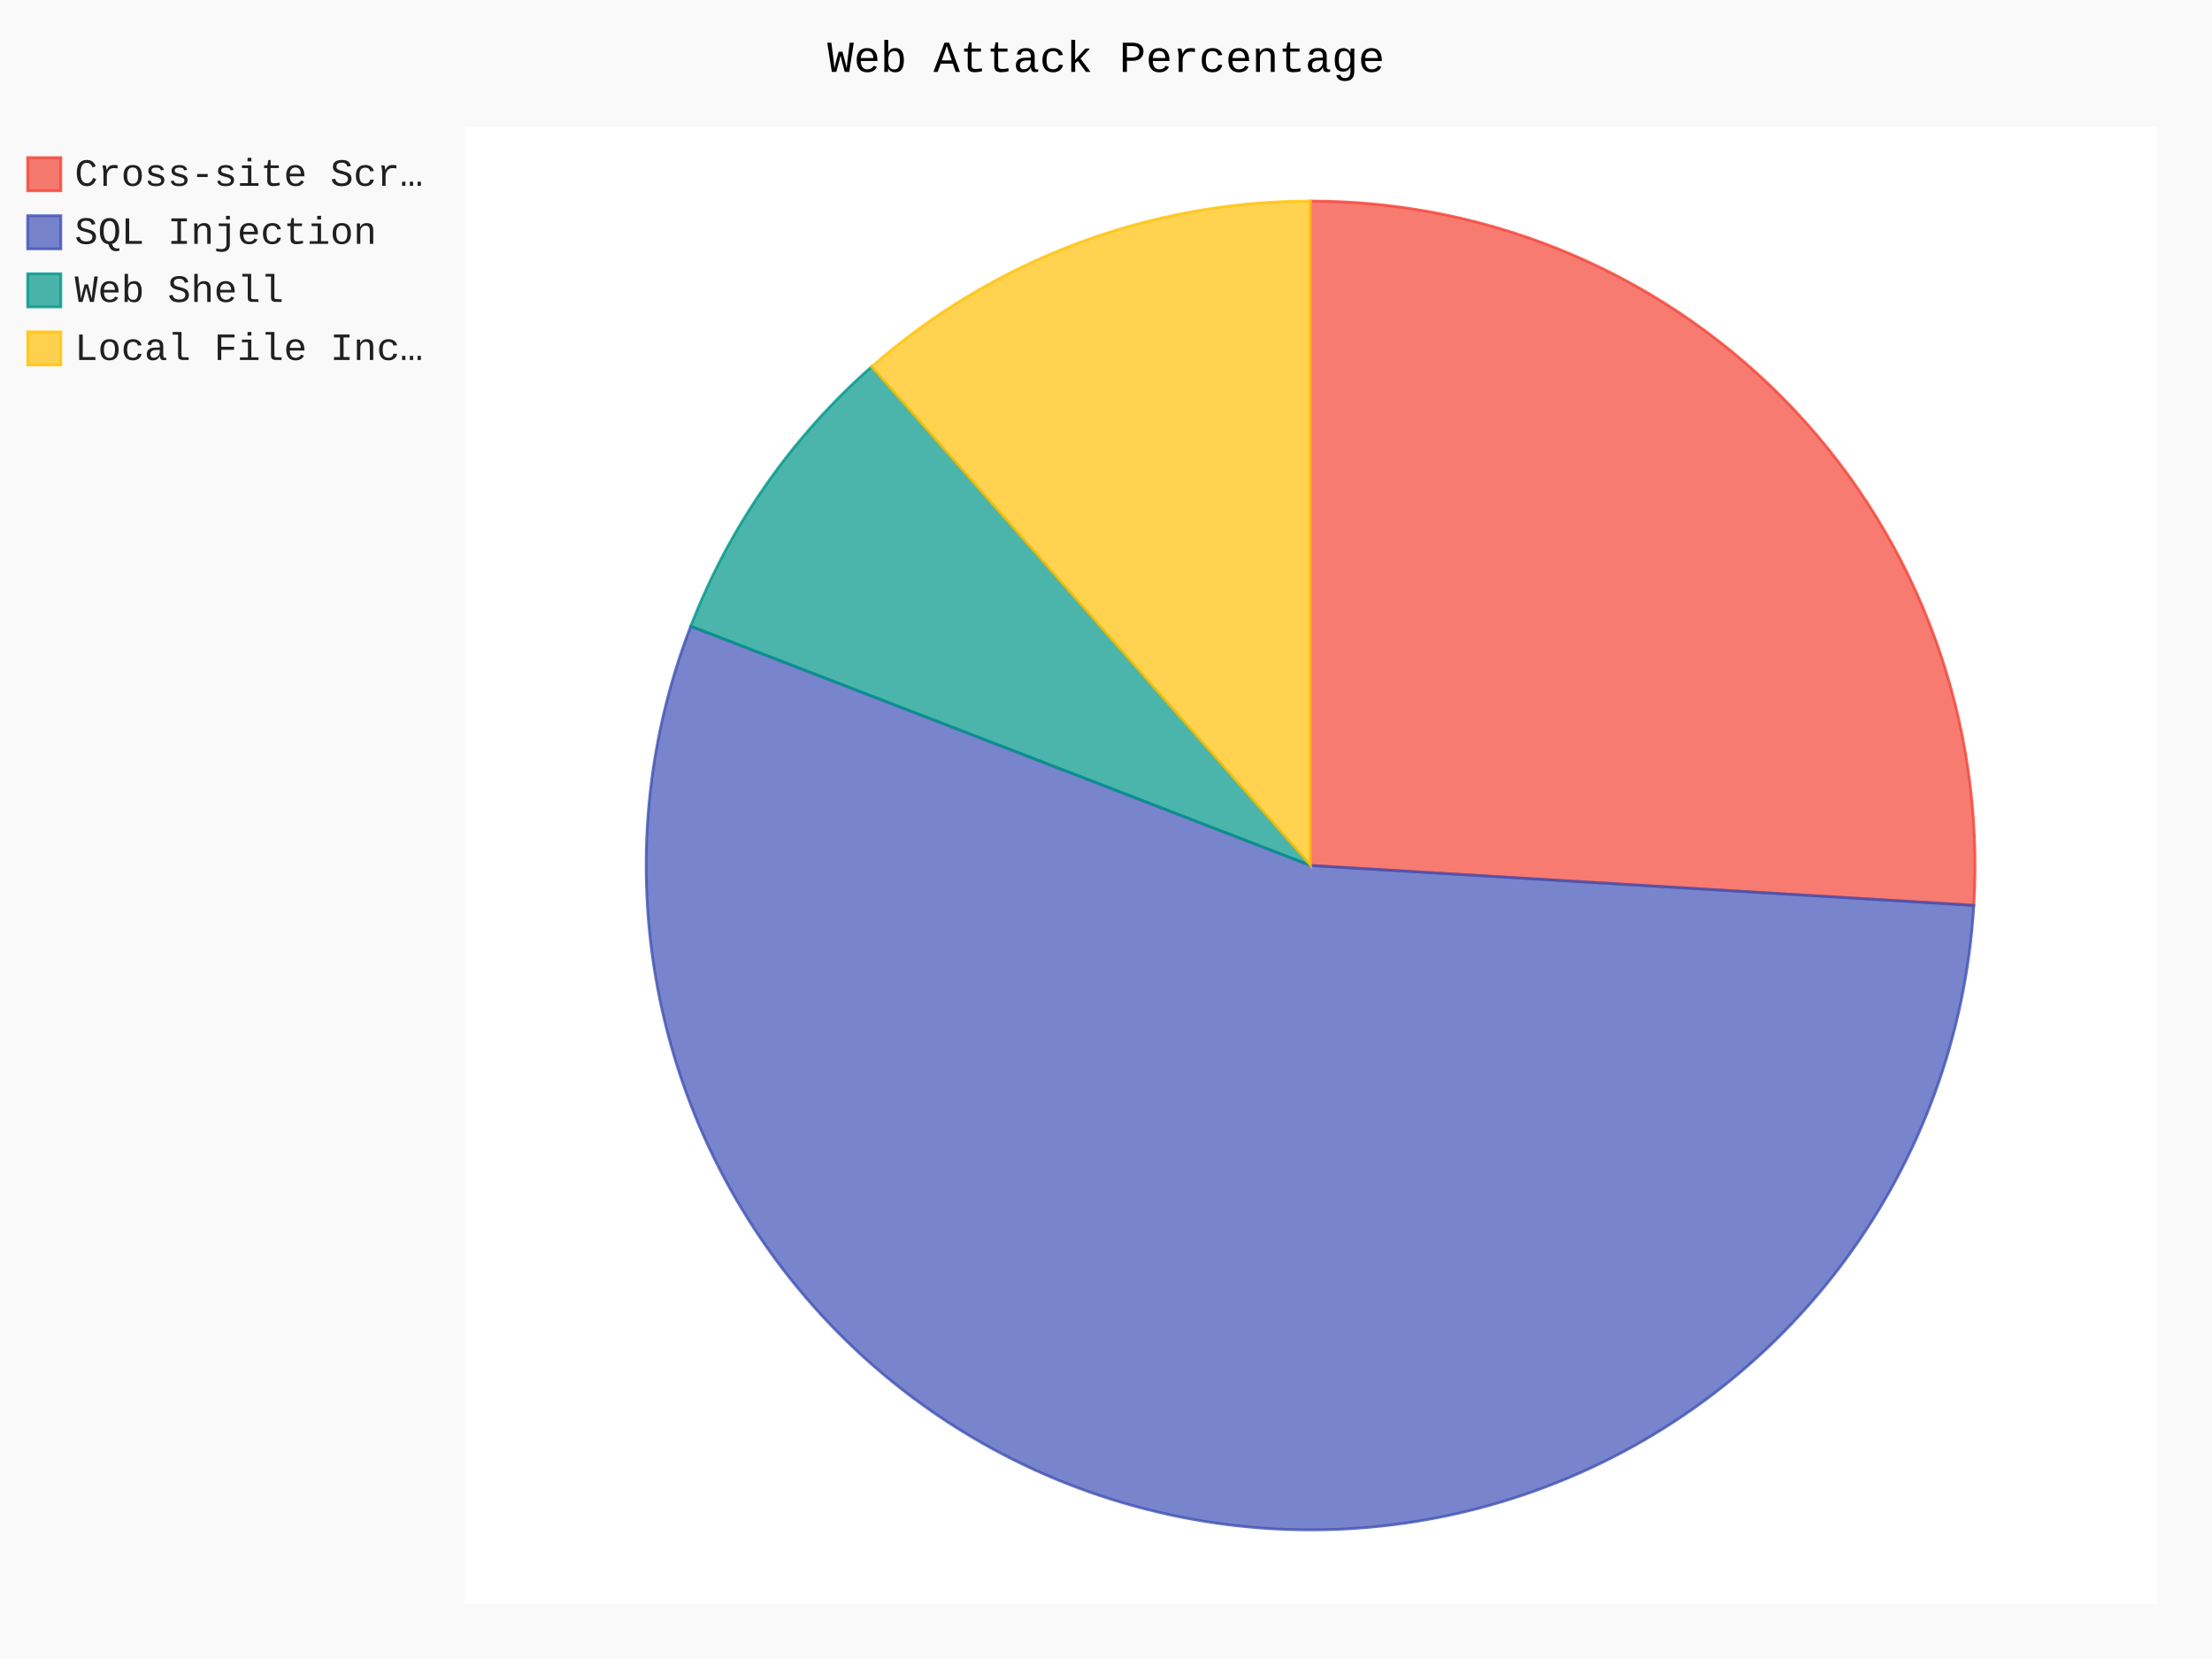
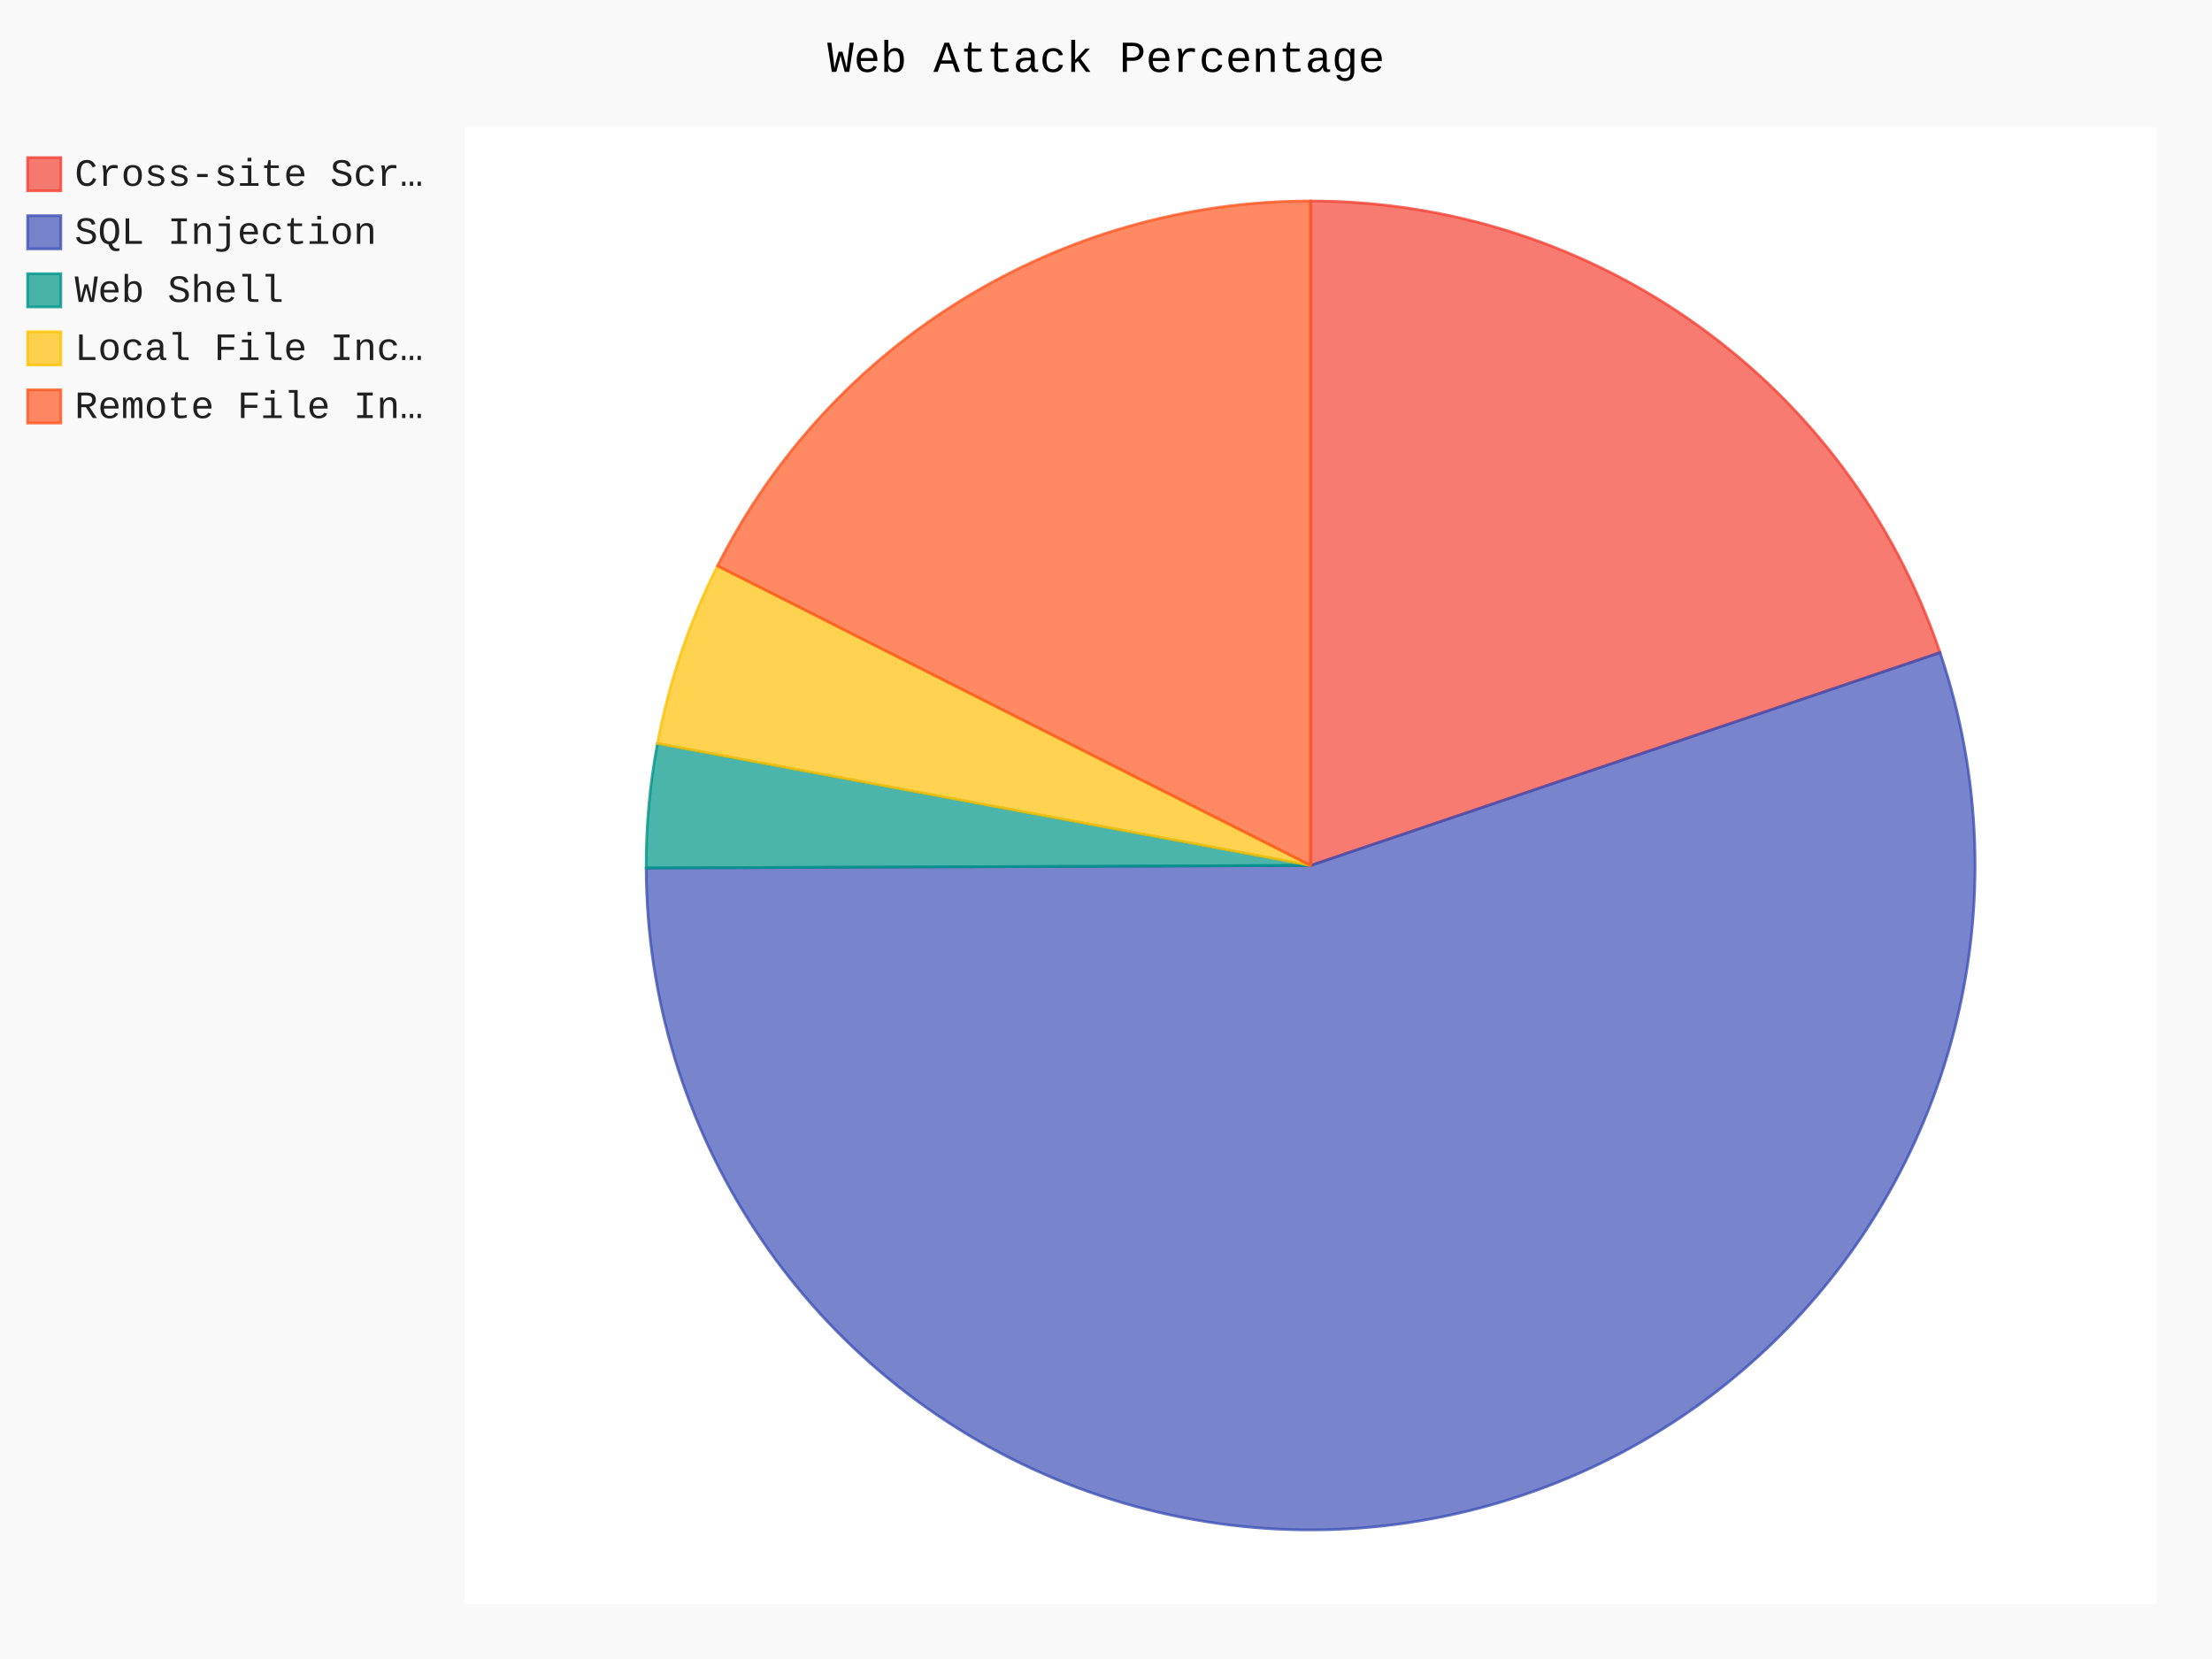
- <svg xmlns="http://www.w3.org/2000/svg" id="chart-90efec99-8f7d-4bf9-9d1a-8ada434776a4" class="pygal-chart" viewBox="0 0 800 600">
+ <svg xmlns="http://www.w3.org/2000/svg" id="chart-c1c67823-a614-4595-a497-4a5cba4350ba" class="pygal-chart" viewBox="0 0 800 600">
  <defs>
-     <style type="text/css">#chart-90efec99-8f7d-4bf9-9d1a-8ada434776a4{-webkit-user-select:none;-webkit-font-smoothing:antialiased;font-family:Consolas,"Liberation Mono",Menlo,Courier,monospace}#chart-90efec99-8f7d-4bf9-9d1a-8ada434776a4 .title{font-family:Consolas,"Liberation Mono",Menlo,Courier,monospace;font-size:16px}#chart-90efec99-8f7d-4bf9-9d1a-8ada434776a4 .legends .legend text{font-family:Consolas,"Liberation Mono",Menlo,Courier,monospace;font-size:14px}#chart-90efec99-8f7d-4bf9-9d1a-8ada434776a4 .axis text{font-family:Consolas,"Liberation Mono",Menlo,Courier,monospace;font-size:10px}#chart-90efec99-8f7d-4bf9-9d1a-8ada434776a4 .axis text.major{font-family:Consolas,"Liberation Mono",Menlo,Courier,monospace;font-size:10px}#chart-90efec99-8f7d-4bf9-9d1a-8ada434776a4 .text-overlay text.value{font-family:Consolas,"Liberation Mono",Menlo,Courier,monospace;font-size:16px}#chart-90efec99-8f7d-4bf9-9d1a-8ada434776a4 .text-overlay text.label{font-family:Consolas,"Liberation Mono",Menlo,Courier,monospace;font-size:10px}#chart-90efec99-8f7d-4bf9-9d1a-8ada434776a4 .tooltip{font-family:Consolas,"Liberation Mono",Menlo,Courier,monospace;font-size:14px}#chart-90efec99-8f7d-4bf9-9d1a-8ada434776a4 text.no_data{font-family:Consolas,"Liberation Mono",Menlo,Courier,monospace;font-size:64px}
- #chart-90efec99-8f7d-4bf9-9d1a-8ada434776a4{background-color:rgba(249,249,249,1)}#chart-90efec99-8f7d-4bf9-9d1a-8ada434776a4 path,#chart-90efec99-8f7d-4bf9-9d1a-8ada434776a4 line,#chart-90efec99-8f7d-4bf9-9d1a-8ada434776a4 rect,#chart-90efec99-8f7d-4bf9-9d1a-8ada434776a4 circle{-webkit-transition:150ms;-moz-transition:150ms;transition:150ms}#chart-90efec99-8f7d-4bf9-9d1a-8ada434776a4 .graph &gt; .background{fill:rgba(249,249,249,1)}#chart-90efec99-8f7d-4bf9-9d1a-8ada434776a4 .plot &gt; .background{fill:rgba(255,255,255,1)}#chart-90efec99-8f7d-4bf9-9d1a-8ada434776a4 .graph{fill:rgba(0,0,0,.87)}#chart-90efec99-8f7d-4bf9-9d1a-8ada434776a4 text.no_data{fill:rgba(0,0,0,1)}#chart-90efec99-8f7d-4bf9-9d1a-8ada434776a4 .title{fill:rgba(0,0,0,1)}#chart-90efec99-8f7d-4bf9-9d1a-8ada434776a4 .legends .legend text{fill:rgba(0,0,0,.87)}#chart-90efec99-8f7d-4bf9-9d1a-8ada434776a4 .legends .legend:hover text{fill:rgba(0,0,0,1)}#chart-90efec99-8f7d-4bf9-9d1a-8ada434776a4 .axis .line{stroke:rgba(0,0,0,1)}#chart-90efec99-8f7d-4bf9-9d1a-8ada434776a4 .axis .guide.line{stroke:rgba(0,0,0,.54)}#chart-90efec99-8f7d-4bf9-9d1a-8ada434776a4 .axis .major.line{stroke:rgba(0,0,0,.87)}#chart-90efec99-8f7d-4bf9-9d1a-8ada434776a4 .axis text.major{fill:rgba(0,0,0,1)}#chart-90efec99-8f7d-4bf9-9d1a-8ada434776a4 .axis.y .guides:hover .guide.line,#chart-90efec99-8f7d-4bf9-9d1a-8ada434776a4 .line-graph .axis.x .guides:hover .guide.line,#chart-90efec99-8f7d-4bf9-9d1a-8ada434776a4 .stackedline-graph .axis.x .guides:hover .guide.line,#chart-90efec99-8f7d-4bf9-9d1a-8ada434776a4 .xy-graph .axis.x .guides:hover .guide.line{stroke:rgba(0,0,0,1)}#chart-90efec99-8f7d-4bf9-9d1a-8ada434776a4 .axis .guides:hover text{fill:rgba(0,0,0,1)}#chart-90efec99-8f7d-4bf9-9d1a-8ada434776a4 .reactive{fill-opacity:.7;stroke-opacity:.8}#chart-90efec99-8f7d-4bf9-9d1a-8ada434776a4 .ci{stroke:rgba(0,0,0,.87)}#chart-90efec99-8f7d-4bf9-9d1a-8ada434776a4 .reactive.active,#chart-90efec99-8f7d-4bf9-9d1a-8ada434776a4 .active .reactive{fill-opacity:.8;stroke-opacity:.9;stroke-width:4}#chart-90efec99-8f7d-4bf9-9d1a-8ada434776a4 .ci .reactive.active{stroke-width:1.5}#chart-90efec99-8f7d-4bf9-9d1a-8ada434776a4 .series text{fill:rgba(0,0,0,1)}#chart-90efec99-8f7d-4bf9-9d1a-8ada434776a4 .tooltip rect{fill:rgba(255,255,255,1);stroke:rgba(0,0,0,1);-webkit-transition:opacity 150ms;-moz-transition:opacity 150ms;transition:opacity 150ms}#chart-90efec99-8f7d-4bf9-9d1a-8ada434776a4 .tooltip .label{fill:rgba(0,0,0,.87)}#chart-90efec99-8f7d-4bf9-9d1a-8ada434776a4 .tooltip .label{fill:rgba(0,0,0,.87)}#chart-90efec99-8f7d-4bf9-9d1a-8ada434776a4 .tooltip .legend{font-size:.8em;fill:rgba(0,0,0,.54)}#chart-90efec99-8f7d-4bf9-9d1a-8ada434776a4 .tooltip .x_label{font-size:.6em;fill:rgba(0,0,0,1)}#chart-90efec99-8f7d-4bf9-9d1a-8ada434776a4 .tooltip .xlink{font-size:.5em;text-decoration:underline}#chart-90efec99-8f7d-4bf9-9d1a-8ada434776a4 .tooltip .value{font-size:1.5em}#chart-90efec99-8f7d-4bf9-9d1a-8ada434776a4 .bound{font-size:.5em}#chart-90efec99-8f7d-4bf9-9d1a-8ada434776a4 .max-value{font-size:.75em;fill:rgba(0,0,0,.54)}#chart-90efec99-8f7d-4bf9-9d1a-8ada434776a4 .map-element{fill:rgba(255,255,255,1);stroke:rgba(0,0,0,.54) !important}#chart-90efec99-8f7d-4bf9-9d1a-8ada434776a4 .map-element .reactive{fill-opacity:inherit;stroke-opacity:inherit}#chart-90efec99-8f7d-4bf9-9d1a-8ada434776a4 .color-0,#chart-90efec99-8f7d-4bf9-9d1a-8ada434776a4 .color-0 a:visited{stroke:#F44336;fill:#F44336}#chart-90efec99-8f7d-4bf9-9d1a-8ada434776a4 .color-1,#chart-90efec99-8f7d-4bf9-9d1a-8ada434776a4 .color-1 a:visited{stroke:#3F51B5;fill:#3F51B5}#chart-90efec99-8f7d-4bf9-9d1a-8ada434776a4 .color-2,#chart-90efec99-8f7d-4bf9-9d1a-8ada434776a4 .color-2 a:visited{stroke:#009688;fill:#009688}#chart-90efec99-8f7d-4bf9-9d1a-8ada434776a4 .color-3,#chart-90efec99-8f7d-4bf9-9d1a-8ada434776a4 .color-3 a:visited{stroke:#FFC107;fill:#FFC107}#chart-90efec99-8f7d-4bf9-9d1a-8ada434776a4 .text-overlay .color-0 text{fill:black}#chart-90efec99-8f7d-4bf9-9d1a-8ada434776a4 .text-overlay .color-1 text{fill:black}#chart-90efec99-8f7d-4bf9-9d1a-8ada434776a4 .text-overlay .color-2 text{fill:black}#chart-90efec99-8f7d-4bf9-9d1a-8ada434776a4 .text-overlay .color-3 text{fill:black}
- #chart-90efec99-8f7d-4bf9-9d1a-8ada434776a4 text.no_data{text-anchor:middle}#chart-90efec99-8f7d-4bf9-9d1a-8ada434776a4 .guide.line{fill:none}#chart-90efec99-8f7d-4bf9-9d1a-8ada434776a4 .centered{text-anchor:middle}#chart-90efec99-8f7d-4bf9-9d1a-8ada434776a4 .title{text-anchor:middle}#chart-90efec99-8f7d-4bf9-9d1a-8ada434776a4 .legends .legend text{fill-opacity:1}#chart-90efec99-8f7d-4bf9-9d1a-8ada434776a4 .axis.x text{text-anchor:middle}#chart-90efec99-8f7d-4bf9-9d1a-8ada434776a4 .axis.x:not(.web) text[transform]{text-anchor:start}#chart-90efec99-8f7d-4bf9-9d1a-8ada434776a4 .axis.x:not(.web) text[transform].backwards{text-anchor:end}#chart-90efec99-8f7d-4bf9-9d1a-8ada434776a4 .axis.y text{text-anchor:end}#chart-90efec99-8f7d-4bf9-9d1a-8ada434776a4 .axis.y text[transform].backwards{text-anchor:start}#chart-90efec99-8f7d-4bf9-9d1a-8ada434776a4 .axis.y2 text{text-anchor:start}#chart-90efec99-8f7d-4bf9-9d1a-8ada434776a4 .axis.y2 text[transform].backwards{text-anchor:end}#chart-90efec99-8f7d-4bf9-9d1a-8ada434776a4 .axis .guide.line{stroke-dasharray:4,4}#chart-90efec99-8f7d-4bf9-9d1a-8ada434776a4 .axis .major.guide.line{stroke-dasharray:6,6}#chart-90efec99-8f7d-4bf9-9d1a-8ada434776a4 .horizontal .axis.y .guide.line,#chart-90efec99-8f7d-4bf9-9d1a-8ada434776a4 .horizontal .axis.y2 .guide.line,#chart-90efec99-8f7d-4bf9-9d1a-8ada434776a4 .vertical .axis.x .guide.line{opacity:0}#chart-90efec99-8f7d-4bf9-9d1a-8ada434776a4 .horizontal .axis.always_show .guide.line,#chart-90efec99-8f7d-4bf9-9d1a-8ada434776a4 .vertical .axis.always_show .guide.line{opacity:1 !important}#chart-90efec99-8f7d-4bf9-9d1a-8ada434776a4 .axis.y .guides:hover .guide.line,#chart-90efec99-8f7d-4bf9-9d1a-8ada434776a4 .axis.y2 .guides:hover .guide.line,#chart-90efec99-8f7d-4bf9-9d1a-8ada434776a4 .axis.x .guides:hover .guide.line{opacity:1}#chart-90efec99-8f7d-4bf9-9d1a-8ada434776a4 .axis .guides:hover text{opacity:1}#chart-90efec99-8f7d-4bf9-9d1a-8ada434776a4 .nofill{fill:none}#chart-90efec99-8f7d-4bf9-9d1a-8ada434776a4 .subtle-fill{fill-opacity:.2}#chart-90efec99-8f7d-4bf9-9d1a-8ada434776a4 .dot{stroke-width:1px;fill-opacity:1}#chart-90efec99-8f7d-4bf9-9d1a-8ada434776a4 .dot.active{stroke-width:5px}#chart-90efec99-8f7d-4bf9-9d1a-8ada434776a4 .dot.negative{fill:transparent}#chart-90efec99-8f7d-4bf9-9d1a-8ada434776a4 text,#chart-90efec99-8f7d-4bf9-9d1a-8ada434776a4 tspan{stroke:none !important}#chart-90efec99-8f7d-4bf9-9d1a-8ada434776a4 .series text.active{opacity:1}#chart-90efec99-8f7d-4bf9-9d1a-8ada434776a4 .tooltip rect{fill-opacity:.95;stroke-width:.5}#chart-90efec99-8f7d-4bf9-9d1a-8ada434776a4 .tooltip text{fill-opacity:1}#chart-90efec99-8f7d-4bf9-9d1a-8ada434776a4 .showable{visibility:hidden}#chart-90efec99-8f7d-4bf9-9d1a-8ada434776a4 .showable.shown{visibility:visible}#chart-90efec99-8f7d-4bf9-9d1a-8ada434776a4 .gauge-background{fill:rgba(229,229,229,1);stroke:none}#chart-90efec99-8f7d-4bf9-9d1a-8ada434776a4 .bg-lines{stroke:rgba(249,249,249,1);stroke-width:2px}</style>
+     <style type="text/css">#chart-c1c67823-a614-4595-a497-4a5cba4350ba{-webkit-user-select:none;-webkit-font-smoothing:antialiased;font-family:Consolas,"Liberation Mono",Menlo,Courier,monospace}#chart-c1c67823-a614-4595-a497-4a5cba4350ba .title{font-family:Consolas,"Liberation Mono",Menlo,Courier,monospace;font-size:16px}#chart-c1c67823-a614-4595-a497-4a5cba4350ba .legends .legend text{font-family:Consolas,"Liberation Mono",Menlo,Courier,monospace;font-size:14px}#chart-c1c67823-a614-4595-a497-4a5cba4350ba .axis text{font-family:Consolas,"Liberation Mono",Menlo,Courier,monospace;font-size:10px}#chart-c1c67823-a614-4595-a497-4a5cba4350ba .axis text.major{font-family:Consolas,"Liberation Mono",Menlo,Courier,monospace;font-size:10px}#chart-c1c67823-a614-4595-a497-4a5cba4350ba .text-overlay text.value{font-family:Consolas,"Liberation Mono",Menlo,Courier,monospace;font-size:16px}#chart-c1c67823-a614-4595-a497-4a5cba4350ba .text-overlay text.label{font-family:Consolas,"Liberation Mono",Menlo,Courier,monospace;font-size:10px}#chart-c1c67823-a614-4595-a497-4a5cba4350ba .tooltip{font-family:Consolas,"Liberation Mono",Menlo,Courier,monospace;font-size:14px}#chart-c1c67823-a614-4595-a497-4a5cba4350ba text.no_data{font-family:Consolas,"Liberation Mono",Menlo,Courier,monospace;font-size:64px}
+ #chart-c1c67823-a614-4595-a497-4a5cba4350ba{background-color:rgba(249,249,249,1)}#chart-c1c67823-a614-4595-a497-4a5cba4350ba path,#chart-c1c67823-a614-4595-a497-4a5cba4350ba line,#chart-c1c67823-a614-4595-a497-4a5cba4350ba rect,#chart-c1c67823-a614-4595-a497-4a5cba4350ba circle{-webkit-transition:150ms;-moz-transition:150ms;transition:150ms}#chart-c1c67823-a614-4595-a497-4a5cba4350ba .graph &gt; .background{fill:rgba(249,249,249,1)}#chart-c1c67823-a614-4595-a497-4a5cba4350ba .plot &gt; .background{fill:rgba(255,255,255,1)}#chart-c1c67823-a614-4595-a497-4a5cba4350ba .graph{fill:rgba(0,0,0,.87)}#chart-c1c67823-a614-4595-a497-4a5cba4350ba text.no_data{fill:rgba(0,0,0,1)}#chart-c1c67823-a614-4595-a497-4a5cba4350ba .title{fill:rgba(0,0,0,1)}#chart-c1c67823-a614-4595-a497-4a5cba4350ba .legends .legend text{fill:rgba(0,0,0,.87)}#chart-c1c67823-a614-4595-a497-4a5cba4350ba .legends .legend:hover text{fill:rgba(0,0,0,1)}#chart-c1c67823-a614-4595-a497-4a5cba4350ba .axis .line{stroke:rgba(0,0,0,1)}#chart-c1c67823-a614-4595-a497-4a5cba4350ba .axis .guide.line{stroke:rgba(0,0,0,.54)}#chart-c1c67823-a614-4595-a497-4a5cba4350ba .axis .major.line{stroke:rgba(0,0,0,.87)}#chart-c1c67823-a614-4595-a497-4a5cba4350ba .axis text.major{fill:rgba(0,0,0,1)}#chart-c1c67823-a614-4595-a497-4a5cba4350ba .axis.y .guides:hover .guide.line,#chart-c1c67823-a614-4595-a497-4a5cba4350ba .line-graph .axis.x .guides:hover .guide.line,#chart-c1c67823-a614-4595-a497-4a5cba4350ba .stackedline-graph .axis.x .guides:hover .guide.line,#chart-c1c67823-a614-4595-a497-4a5cba4350ba .xy-graph .axis.x .guides:hover .guide.line{stroke:rgba(0,0,0,1)}#chart-c1c67823-a614-4595-a497-4a5cba4350ba .axis .guides:hover text{fill:rgba(0,0,0,1)}#chart-c1c67823-a614-4595-a497-4a5cba4350ba .reactive{fill-opacity:.7;stroke-opacity:.8}#chart-c1c67823-a614-4595-a497-4a5cba4350ba .ci{stroke:rgba(0,0,0,.87)}#chart-c1c67823-a614-4595-a497-4a5cba4350ba .reactive.active,#chart-c1c67823-a614-4595-a497-4a5cba4350ba .active .reactive{fill-opacity:.8;stroke-opacity:.9;stroke-width:4}#chart-c1c67823-a614-4595-a497-4a5cba4350ba .ci .reactive.active{stroke-width:1.5}#chart-c1c67823-a614-4595-a497-4a5cba4350ba .series text{fill:rgba(0,0,0,1)}#chart-c1c67823-a614-4595-a497-4a5cba4350ba .tooltip rect{fill:rgba(255,255,255,1);stroke:rgba(0,0,0,1);-webkit-transition:opacity 150ms;-moz-transition:opacity 150ms;transition:opacity 150ms}#chart-c1c67823-a614-4595-a497-4a5cba4350ba .tooltip .label{fill:rgba(0,0,0,.87)}#chart-c1c67823-a614-4595-a497-4a5cba4350ba .tooltip .label{fill:rgba(0,0,0,.87)}#chart-c1c67823-a614-4595-a497-4a5cba4350ba .tooltip .legend{font-size:.8em;fill:rgba(0,0,0,.54)}#chart-c1c67823-a614-4595-a497-4a5cba4350ba .tooltip .x_label{font-size:.6em;fill:rgba(0,0,0,1)}#chart-c1c67823-a614-4595-a497-4a5cba4350ba .tooltip .xlink{font-size:.5em;text-decoration:underline}#chart-c1c67823-a614-4595-a497-4a5cba4350ba .tooltip .value{font-size:1.5em}#chart-c1c67823-a614-4595-a497-4a5cba4350ba .bound{font-size:.5em}#chart-c1c67823-a614-4595-a497-4a5cba4350ba .max-value{font-size:.75em;fill:rgba(0,0,0,.54)}#chart-c1c67823-a614-4595-a497-4a5cba4350ba .map-element{fill:rgba(255,255,255,1);stroke:rgba(0,0,0,.54) !important}#chart-c1c67823-a614-4595-a497-4a5cba4350ba .map-element .reactive{fill-opacity:inherit;stroke-opacity:inherit}#chart-c1c67823-a614-4595-a497-4a5cba4350ba .color-0,#chart-c1c67823-a614-4595-a497-4a5cba4350ba .color-0 a:visited{stroke:#F44336;fill:#F44336}#chart-c1c67823-a614-4595-a497-4a5cba4350ba .color-1,#chart-c1c67823-a614-4595-a497-4a5cba4350ba .color-1 a:visited{stroke:#3F51B5;fill:#3F51B5}#chart-c1c67823-a614-4595-a497-4a5cba4350ba .color-2,#chart-c1c67823-a614-4595-a497-4a5cba4350ba .color-2 a:visited{stroke:#009688;fill:#009688}#chart-c1c67823-a614-4595-a497-4a5cba4350ba .color-3,#chart-c1c67823-a614-4595-a497-4a5cba4350ba .color-3 a:visited{stroke:#FFC107;fill:#FFC107}#chart-c1c67823-a614-4595-a497-4a5cba4350ba .color-4,#chart-c1c67823-a614-4595-a497-4a5cba4350ba .color-4 a:visited{stroke:#FF5722;fill:#FF5722}#chart-c1c67823-a614-4595-a497-4a5cba4350ba .text-overlay .color-0 text{fill:black}#chart-c1c67823-a614-4595-a497-4a5cba4350ba .text-overlay .color-1 text{fill:black}#chart-c1c67823-a614-4595-a497-4a5cba4350ba .text-overlay .color-2 text{fill:black}#chart-c1c67823-a614-4595-a497-4a5cba4350ba .text-overlay .color-3 text{fill:black}#chart-c1c67823-a614-4595-a497-4a5cba4350ba .text-overlay .color-4 text{fill:black}
+ #chart-c1c67823-a614-4595-a497-4a5cba4350ba text.no_data{text-anchor:middle}#chart-c1c67823-a614-4595-a497-4a5cba4350ba .guide.line{fill:none}#chart-c1c67823-a614-4595-a497-4a5cba4350ba .centered{text-anchor:middle}#chart-c1c67823-a614-4595-a497-4a5cba4350ba .title{text-anchor:middle}#chart-c1c67823-a614-4595-a497-4a5cba4350ba .legends .legend text{fill-opacity:1}#chart-c1c67823-a614-4595-a497-4a5cba4350ba .axis.x text{text-anchor:middle}#chart-c1c67823-a614-4595-a497-4a5cba4350ba .axis.x:not(.web) text[transform]{text-anchor:start}#chart-c1c67823-a614-4595-a497-4a5cba4350ba .axis.x:not(.web) text[transform].backwards{text-anchor:end}#chart-c1c67823-a614-4595-a497-4a5cba4350ba .axis.y text{text-anchor:end}#chart-c1c67823-a614-4595-a497-4a5cba4350ba .axis.y text[transform].backwards{text-anchor:start}#chart-c1c67823-a614-4595-a497-4a5cba4350ba .axis.y2 text{text-anchor:start}#chart-c1c67823-a614-4595-a497-4a5cba4350ba .axis.y2 text[transform].backwards{text-anchor:end}#chart-c1c67823-a614-4595-a497-4a5cba4350ba .axis .guide.line{stroke-dasharray:4,4}#chart-c1c67823-a614-4595-a497-4a5cba4350ba .axis .major.guide.line{stroke-dasharray:6,6}#chart-c1c67823-a614-4595-a497-4a5cba4350ba .horizontal .axis.y .guide.line,#chart-c1c67823-a614-4595-a497-4a5cba4350ba .horizontal .axis.y2 .guide.line,#chart-c1c67823-a614-4595-a497-4a5cba4350ba .vertical .axis.x .guide.line{opacity:0}#chart-c1c67823-a614-4595-a497-4a5cba4350ba .horizontal .axis.always_show .guide.line,#chart-c1c67823-a614-4595-a497-4a5cba4350ba .vertical .axis.always_show .guide.line{opacity:1 !important}#chart-c1c67823-a614-4595-a497-4a5cba4350ba .axis.y .guides:hover .guide.line,#chart-c1c67823-a614-4595-a497-4a5cba4350ba .axis.y2 .guides:hover .guide.line,#chart-c1c67823-a614-4595-a497-4a5cba4350ba .axis.x .guides:hover .guide.line{opacity:1}#chart-c1c67823-a614-4595-a497-4a5cba4350ba .axis .guides:hover text{opacity:1}#chart-c1c67823-a614-4595-a497-4a5cba4350ba .nofill{fill:none}#chart-c1c67823-a614-4595-a497-4a5cba4350ba .subtle-fill{fill-opacity:.2}#chart-c1c67823-a614-4595-a497-4a5cba4350ba .dot{stroke-width:1px;fill-opacity:1}#chart-c1c67823-a614-4595-a497-4a5cba4350ba .dot.active{stroke-width:5px}#chart-c1c67823-a614-4595-a497-4a5cba4350ba .dot.negative{fill:transparent}#chart-c1c67823-a614-4595-a497-4a5cba4350ba text,#chart-c1c67823-a614-4595-a497-4a5cba4350ba tspan{stroke:none !important}#chart-c1c67823-a614-4595-a497-4a5cba4350ba .series text.active{opacity:1}#chart-c1c67823-a614-4595-a497-4a5cba4350ba .tooltip rect{fill-opacity:.95;stroke-width:.5}#chart-c1c67823-a614-4595-a497-4a5cba4350ba .tooltip text{fill-opacity:1}#chart-c1c67823-a614-4595-a497-4a5cba4350ba .showable{visibility:hidden}#chart-c1c67823-a614-4595-a497-4a5cba4350ba .showable.shown{visibility:visible}#chart-c1c67823-a614-4595-a497-4a5cba4350ba .gauge-background{fill:rgba(229,229,229,1);stroke:none}#chart-c1c67823-a614-4595-a497-4a5cba4350ba .bg-lines{stroke:rgba(249,249,249,1);stroke-width:2px}</style>
  </defs>
  <g class="graph pie-graph vertical">
    <rect class="background" height="600" width="800" x="0" y="0" />
    <g class="plot" transform="translate(168, 46)">
      <rect class="background" height="534" width="612.0" x="0" y="0" />
      <g class="series serie-0 color-0">
        <g class="slices">
          <g class="slice">
-             <path class="slice reactive tooltip-trigger" d="M306 26.7 A240.3 240.3 0 0 1 545.867 281.424 L306 267 A0 0 0 0 0 306 267 z" />
+             <path class="slice reactive tooltip-trigger" d="M306 26.7 A240.3 240.3 0 0 1 533.633 190.012 L306 267 A0 0 0 0 0 306 267 z" />
          </g>
        </g>
      </g>
      <g class="series serie-1 color-1">
        <g class="slices">
          <g class="slice">
-             <path class="slice reactive tooltip-trigger" d="M545.867 281.424 A240.3 240.3 0 1 1 81.82 180.471 L306 267 A0 0 0 1 0 306 267 z" />
+             <path class="slice reactive tooltip-trigger" d="M533.633 190.012 A240.3 240.3 0 1 1 65.702 267.934 L306 267 A0 0 0 1 0 306 267 z" />
          </g>
        </g>
      </g>
      <g class="series serie-2 color-2">
        <g class="slices">
          <g class="slice">
-             <path class="slice reactive tooltip-trigger" d="M81.82 180.471 A240.3 240.3 0 0 1 147.201 86.648 L306 267 A0 0 0 0 0 306 267 z" />
+             <path class="slice reactive tooltip-trigger" d="M65.702 267.934 A240.3 240.3 0 0 1 69.781 222.901 L306 267 A0 0 0 0 0 306 267 z" />
          </g>
        </g>
      </g>
      <g class="series serie-3 color-3">
        <g class="slices">
          <g class="slice">
-             <path class="slice reactive tooltip-trigger" d="M147.201 86.648 A240.3 240.3 0 0 1 306 26.7 L306 267 A0 0 0 0 0 306 267 z" />
+             <path class="slice reactive tooltip-trigger" d="M69.781 222.901 A240.3 240.3 0 0 1 91.507 158.663 L306 267 A0 0 0 0 0 306 267 z" />
+           </g>
+         </g>
+       </g>
+       <g class="series serie-4 color-4">
+         <g class="slices">
+           <g class="slice">
+             <path class="slice reactive tooltip-trigger" d="M91.507 158.663 A240.3 240.3 0 0 1 306 26.7 L306 267 A0 0 0 0 0 306 267 z" />
          </g>
        </g>
      </g>
    </g>
    <g class="titles">
      <text class="title plot_title" x="400.0" y="26">Web Attack Percentage</text>
    </g>
    <g class="plot overlay" transform="translate(168, 46)">
      <g class="series serie-0 color-0" />
      <g class="series serie-1 color-1" />
      <g class="series serie-2 color-2" />
      <g class="series serie-3 color-3" />
+       <g class="series serie-4 color-4" />
    </g>
    <g class="plot text-overlay" transform="translate(168, 46)">
      <g class="series serie-0 color-0" />
      <g class="series serie-1 color-1" />
      <g class="series serie-2 color-2" />
      <g class="series serie-3 color-3" />
+       <g class="series serie-4 color-4" />
    </g>
    <g class="plot tooltip-overlay" transform="translate(168, 46)">
      <g class="tooltip" style="opacity: 0" transform="translate(0 0)">
        <rect class="tooltip-box" height="0" rx="0" ry="0" width="0" />
        <g class="text" />
      </g>
    </g>
    <g class="legends" transform="translate(10, 56)">
      <g class="legend reactive activate-serie" id="activate-serie-0">
        <rect class="color-0 reactive" height="12" width="12" x="0.0" y="1.0" />
        <text x="17.0" y="11.2">Cross-site Scr…</text>
      </g>
      <g class="legend reactive activate-serie" id="activate-serie-1">
        <rect class="color-1 reactive" height="12" width="12" x="0.0" y="22.0" />
        <text x="17.0" y="32.2">SQL Injection</text>
      </g>
      <g class="legend reactive activate-serie" id="activate-serie-2">
        <rect class="color-2 reactive" height="12" width="12" x="0.0" y="43.0" />
        <text x="17.0" y="53.2">Web Shell</text>
      </g>
      <g class="legend reactive activate-serie" id="activate-serie-3">
        <rect class="color-3 reactive" height="12" width="12" x="0.0" y="64.0" />
        <text x="17.0" y="74.2">Local File Inc…</text>
      </g>
+       <g class="legend reactive activate-serie" id="activate-serie-4">
+         <rect class="color-4 reactive" height="12" width="12" x="0.0" y="85.0" />
+         <text x="17.0" y="95.2">Remote File In…</text>
+       </g>
    </g>
    <g class="legends" transform="translate(790, 56)" />
  </g>
</svg>
